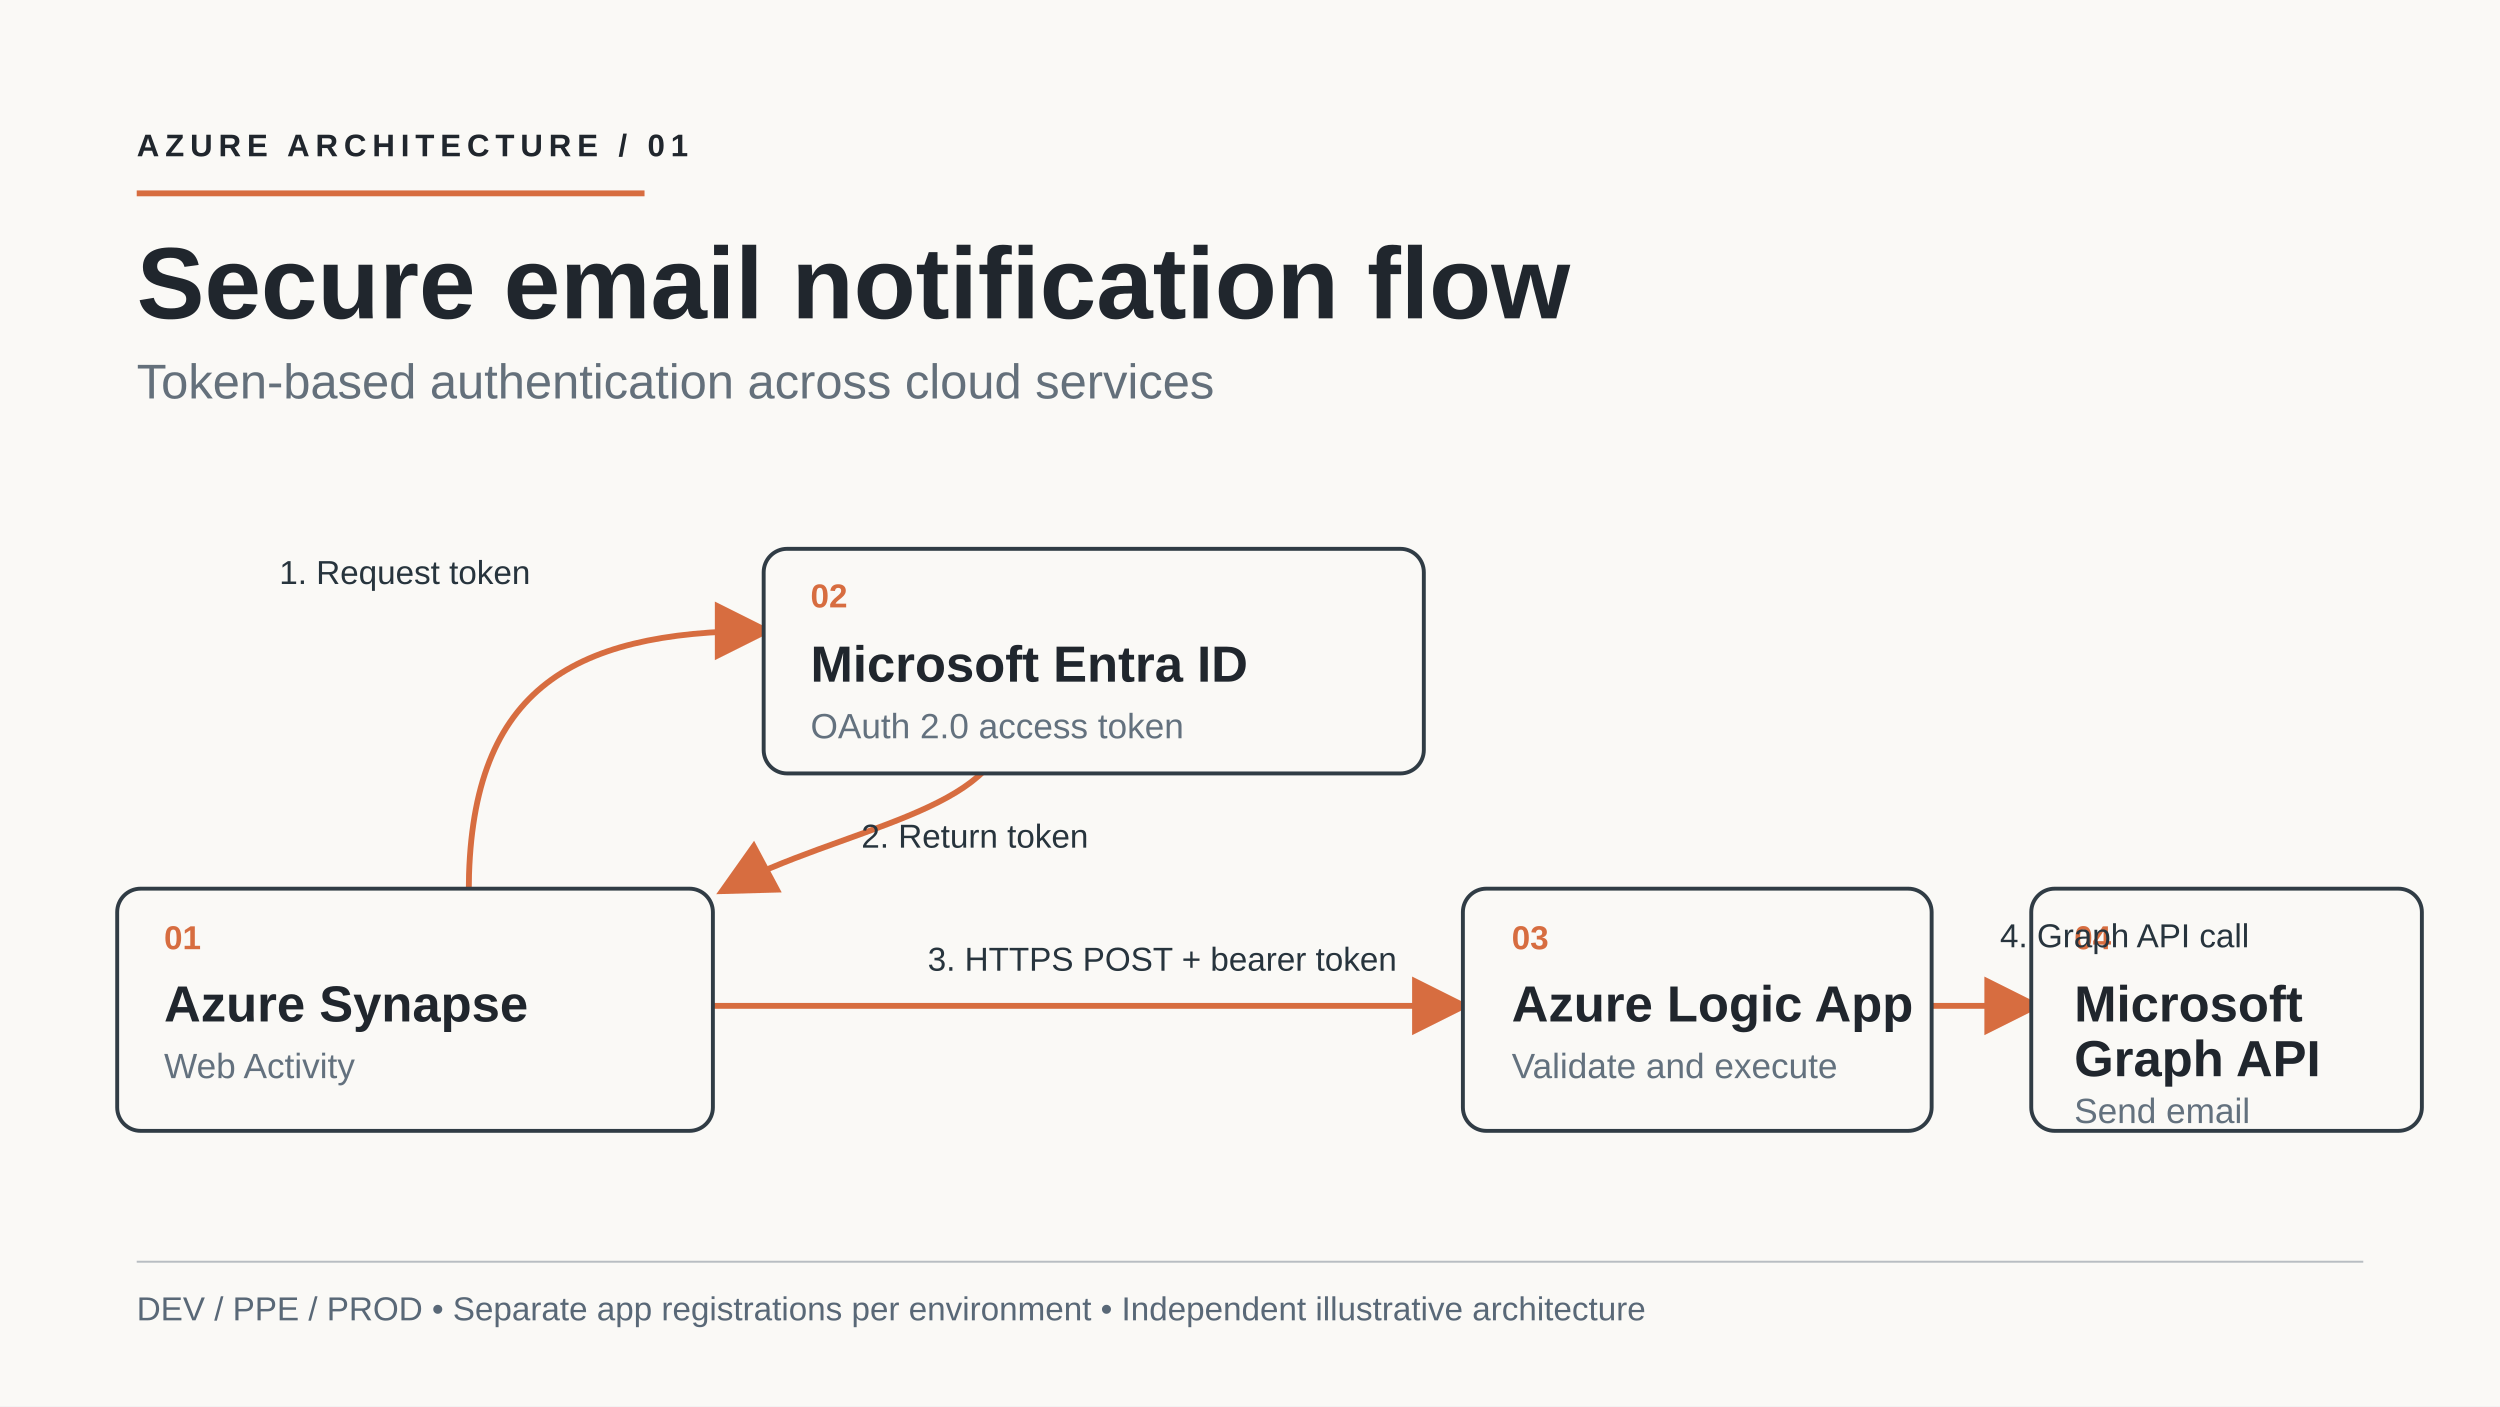
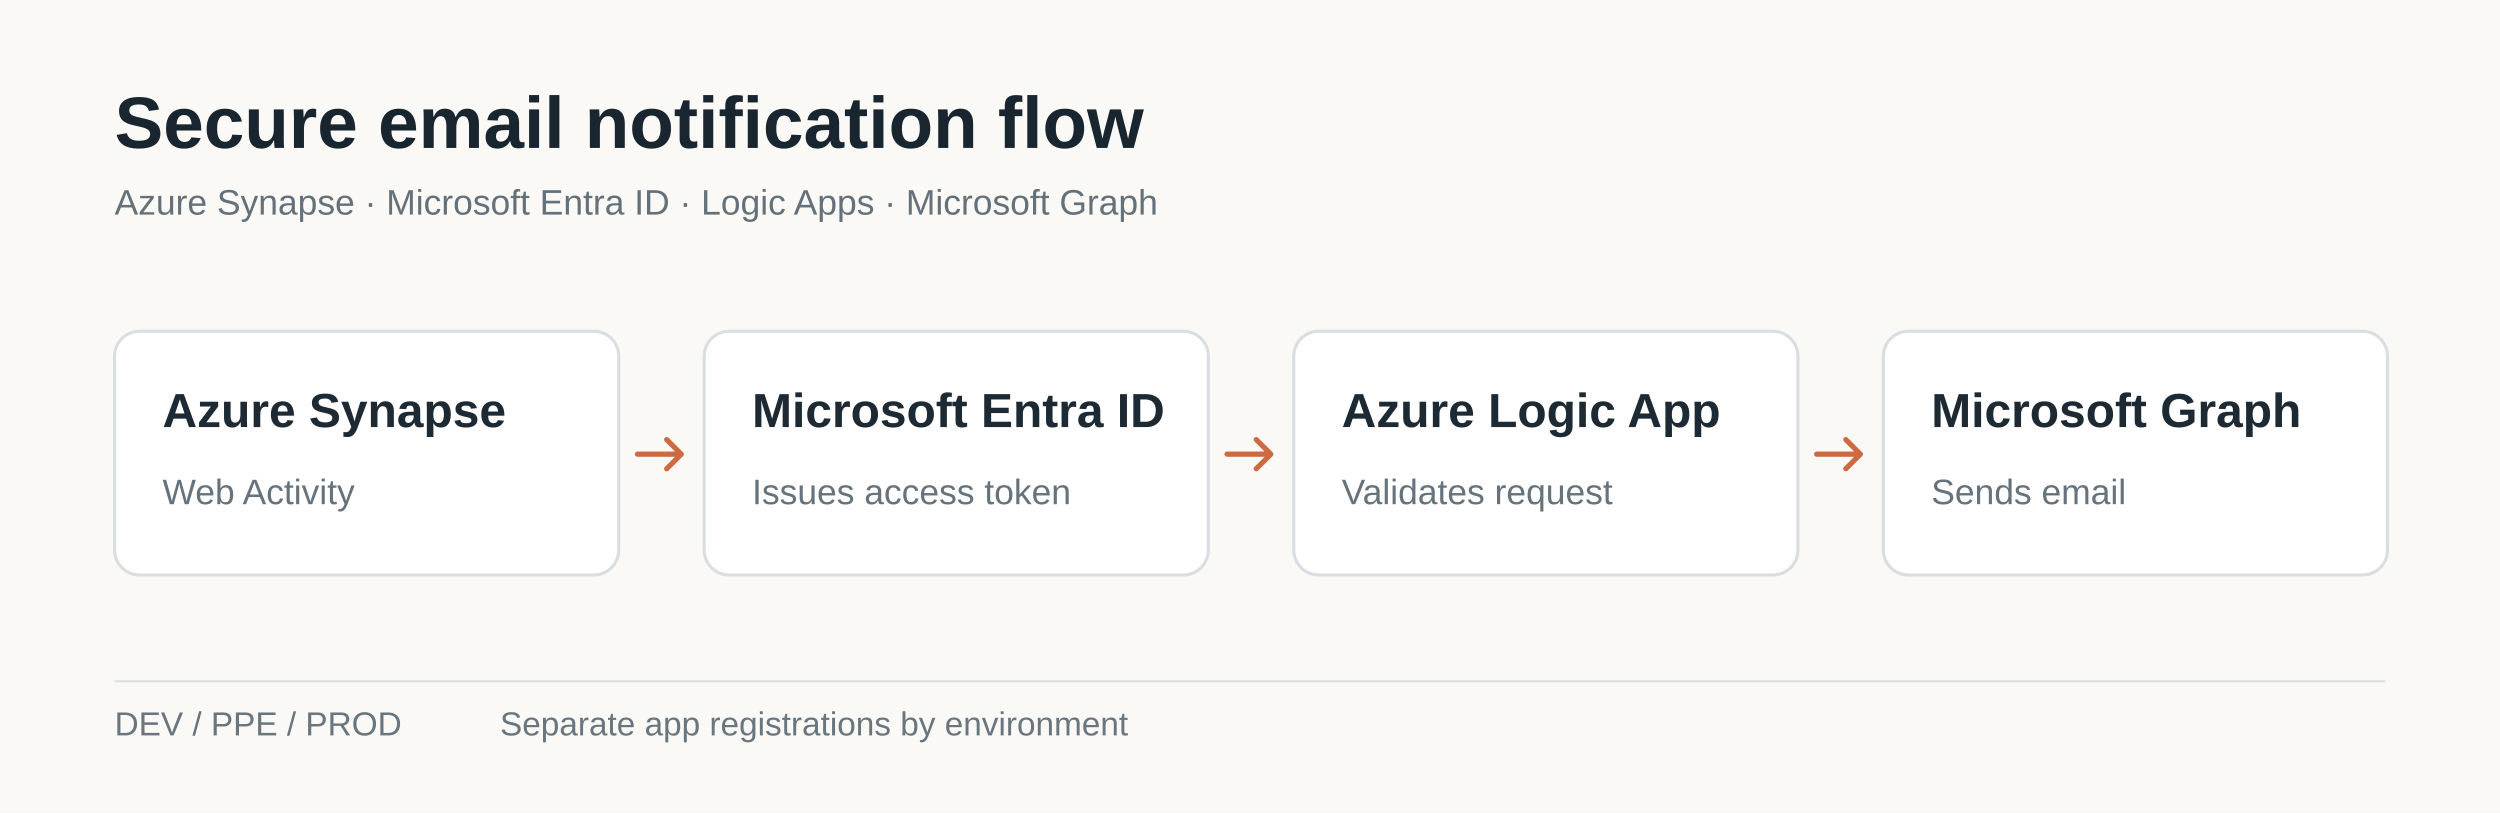
- <svg xmlns="http://www.w3.org/2000/svg" width="1280" height="720" viewBox="0 0 1280 720" role="img" aria-labelledby="title desc">
-   <rect width="1280" height="720" fill="#FAF9F6" />
-   <g font-family="Arial,Helvetica,sans-serif" fill="#20262D">
-     <text x="70" y="80" font-size="16" letter-spacing="3" font-weight="bold">AZURE ARCHITECTURE / 01</text>
-     <line x1="70" y1="99" x2="330" y2="99" stroke="#D76D40" stroke-width="3" />
-     <text x="70" y="163" font-size="52" font-weight="bold">Secure email notification flow</text>
-     <text x="70" y="204" font-size="25" fill="#64707B">Token-based authentication across cloud services</text>
-   </g>
-   <defs>
-     <marker id="arrow" markerWidth="10" markerHeight="10" refX="8" refY="5" orient="auto">
-       <path d="M0 0 L10 5 L0 10Z" fill="#D76D40" />
-     </marker>
-   </defs>
-   <g fill="none" stroke="#D76D40" stroke-width="3" marker-end="url(#arrow)">
-     <path d="M240 457 C240 355 290 323 390 323" />
-     <path d="M515 369 C515 415 430 424 372 455" />
-     <path d="M364 515 H747" />
-     <path d="M988 515 H1040" />
-   </g>
-   <g fill="#FAF9F6" stroke="#303C45" stroke-width="2">
-     <rect x="60" y="455" width="305" height="124" rx="12" />
-     <rect x="391" y="281" width="338" height="115" rx="12" />
-     <rect x="749" y="455" width="240" height="124" rx="12" />
-     <rect x="1040" y="455" width="200" height="124" rx="12" />
-   </g>
-   <g font-family="Arial,Helvetica,sans-serif">
-     <g fill="#D76D40" font-size="17" font-weight="bold">
-       <text x="84" y="486">01</text>
-       <text x="415" y="311">02</text>
-       <text x="774" y="486">03</text>
-       <text x="1062" y="486">04</text>
+ <svg xmlns="http://www.w3.org/2000/svg" width="1200" height="390" viewBox="0 0 1200 390" role="img" aria-labelledby="title desc">
+   <rect width="1200" height="390" fill="#FAF9F6" />
+   <g font-family="Arial, Helvetica, sans-serif">
+     <text x="55" y="71" fill="#19252F" font-size="35" font-weight="700">Secure email notification flow</text>
+     <text x="55" y="103" fill="#65717A" font-size="17">Azure Synapse · Microsoft Entra ID · Logic Apps · Microsoft Graph</text>
+     <g fill="#FFFFFF" stroke="#D9DEE1" stroke-width="1.5">
+       <rect x="55" y="159" width="242" height="117" rx="12" />
+       <rect x="338" y="159" width="242" height="117" rx="12" />
+       <rect x="621" y="159" width="242" height="117" rx="12" />
+       <rect x="904" y="159" width="242" height="117" rx="12" />
    </g>
-     <g fill="#20262D" font-size="26" font-weight="bold">
-       <text x="84" y="523">Azure Synapse</text>
-       <text x="415" y="349">Microsoft Entra ID</text>
-       <text x="774" y="523">Azure Logic App</text>
-       <text x="1062" y="523">Microsoft</text>
-       <text x="1062" y="551">Graph API</text>
+     <g stroke="#CD6A42" stroke-width="2.5" fill="none" stroke-linecap="round" stroke-linejoin="round">
+       <path d="M306 218 H326 M320 211 L327 218 L320 225" />
+       <path d="M589 218 H609 M603 211 L610 218 L603 225" />
+       <path d="M872 218 H892 M886 211 L893 218 L886 225" />
    </g>
-     <g fill="#63717E" font-size="18">
-       <text x="84" y="552">Web Activity</text>
-       <text x="415" y="378">OAuth 2.0 access token</text>
-       <text x="774" y="552">Validate and execute</text>
-       <text x="1062" y="575">Send email</text>
+     <g fill="#1E2A33" font-size="23" font-weight="700">
+       <text x="78" y="205">Azure Synapse</text>
+       <text x="361" y="205">Microsoft Entra ID</text>
+       <text x="644" y="205">Azure Logic App</text>
+       <text x="927" y="205">Microsoft Graph</text>
    </g>
-     <g fill="#27343D" font-size="17">
-       <text x="143" y="299">1. Request token</text>
-       <text x="441" y="434">2. Return token</text>
-       <text x="475" y="497">3. HTTPS POST + bearer token</text>
-       <text x="1024" y="485">4. Graph API call</text>
+     <g fill="#66737D" font-size="17">
+       <text x="78" y="242">Web Activity</text>
+       <text x="361" y="242">Issues access token</text>
+       <text x="644" y="242">Validates request</text>
+       <text x="927" y="242">Sends email</text>
    </g>
-     <line x1="70" y1="646" x2="1210" y2="646" stroke="#B8BDC2" stroke-width="1" />
-     <text x="70" y="676" font-size="17" fill="#596877" font-family="Arial,Helvetica,sans-serif">DEV / PPE / PROD  •  Separate app registrations per environment  •  Independent illustrative architecture</text>
+     <line x1="55" y1="327" x2="1145" y2="327" stroke="#DBDEE0" />
+     <text x="55" y="353" fill="#697680" font-size="16">DEV / PPE / PROD</text>
+     <text x="240" y="353" fill="#697680" font-size="16">Separate app registrations by environment</text>
  </g>
</svg>
